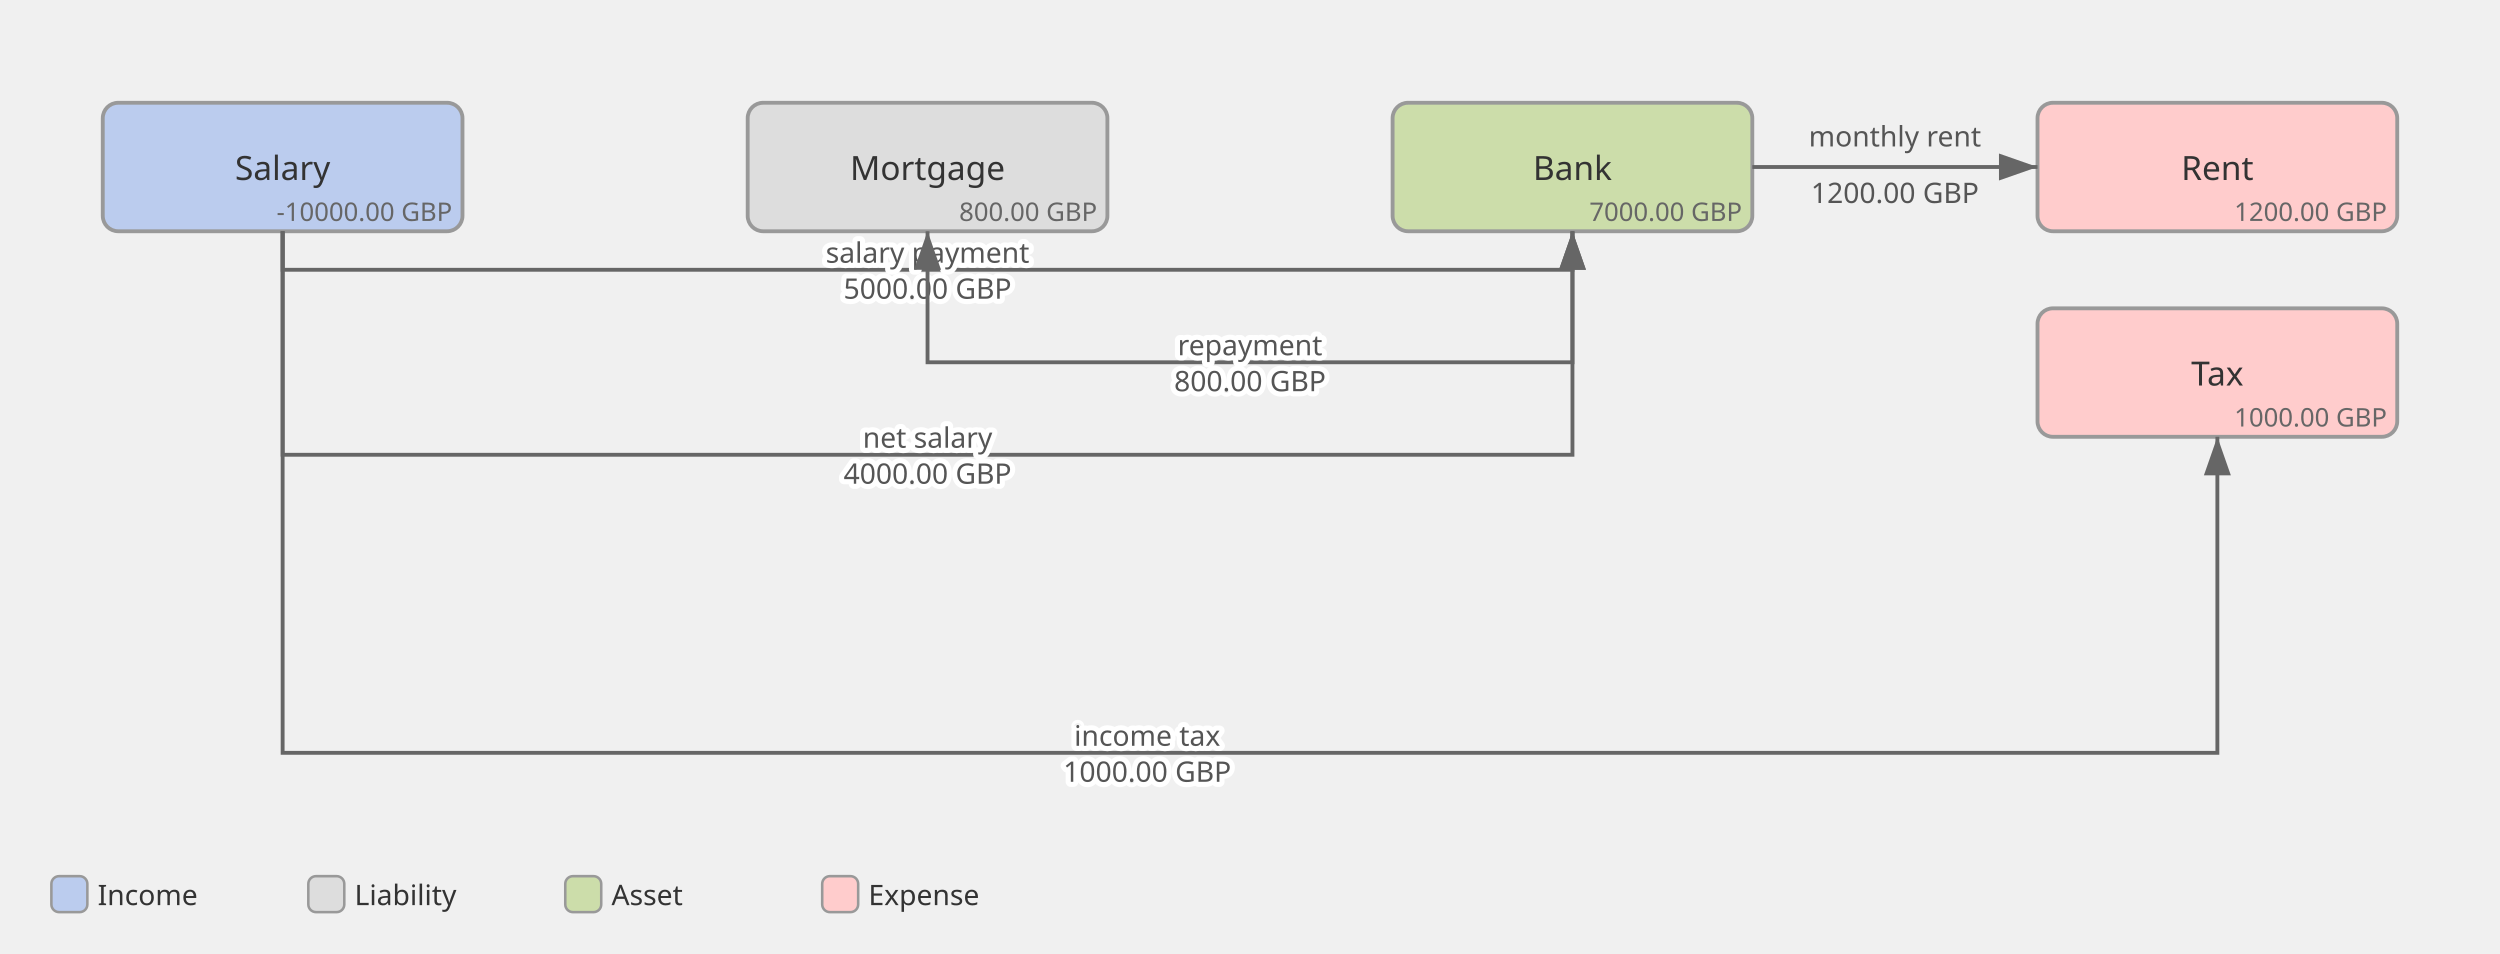
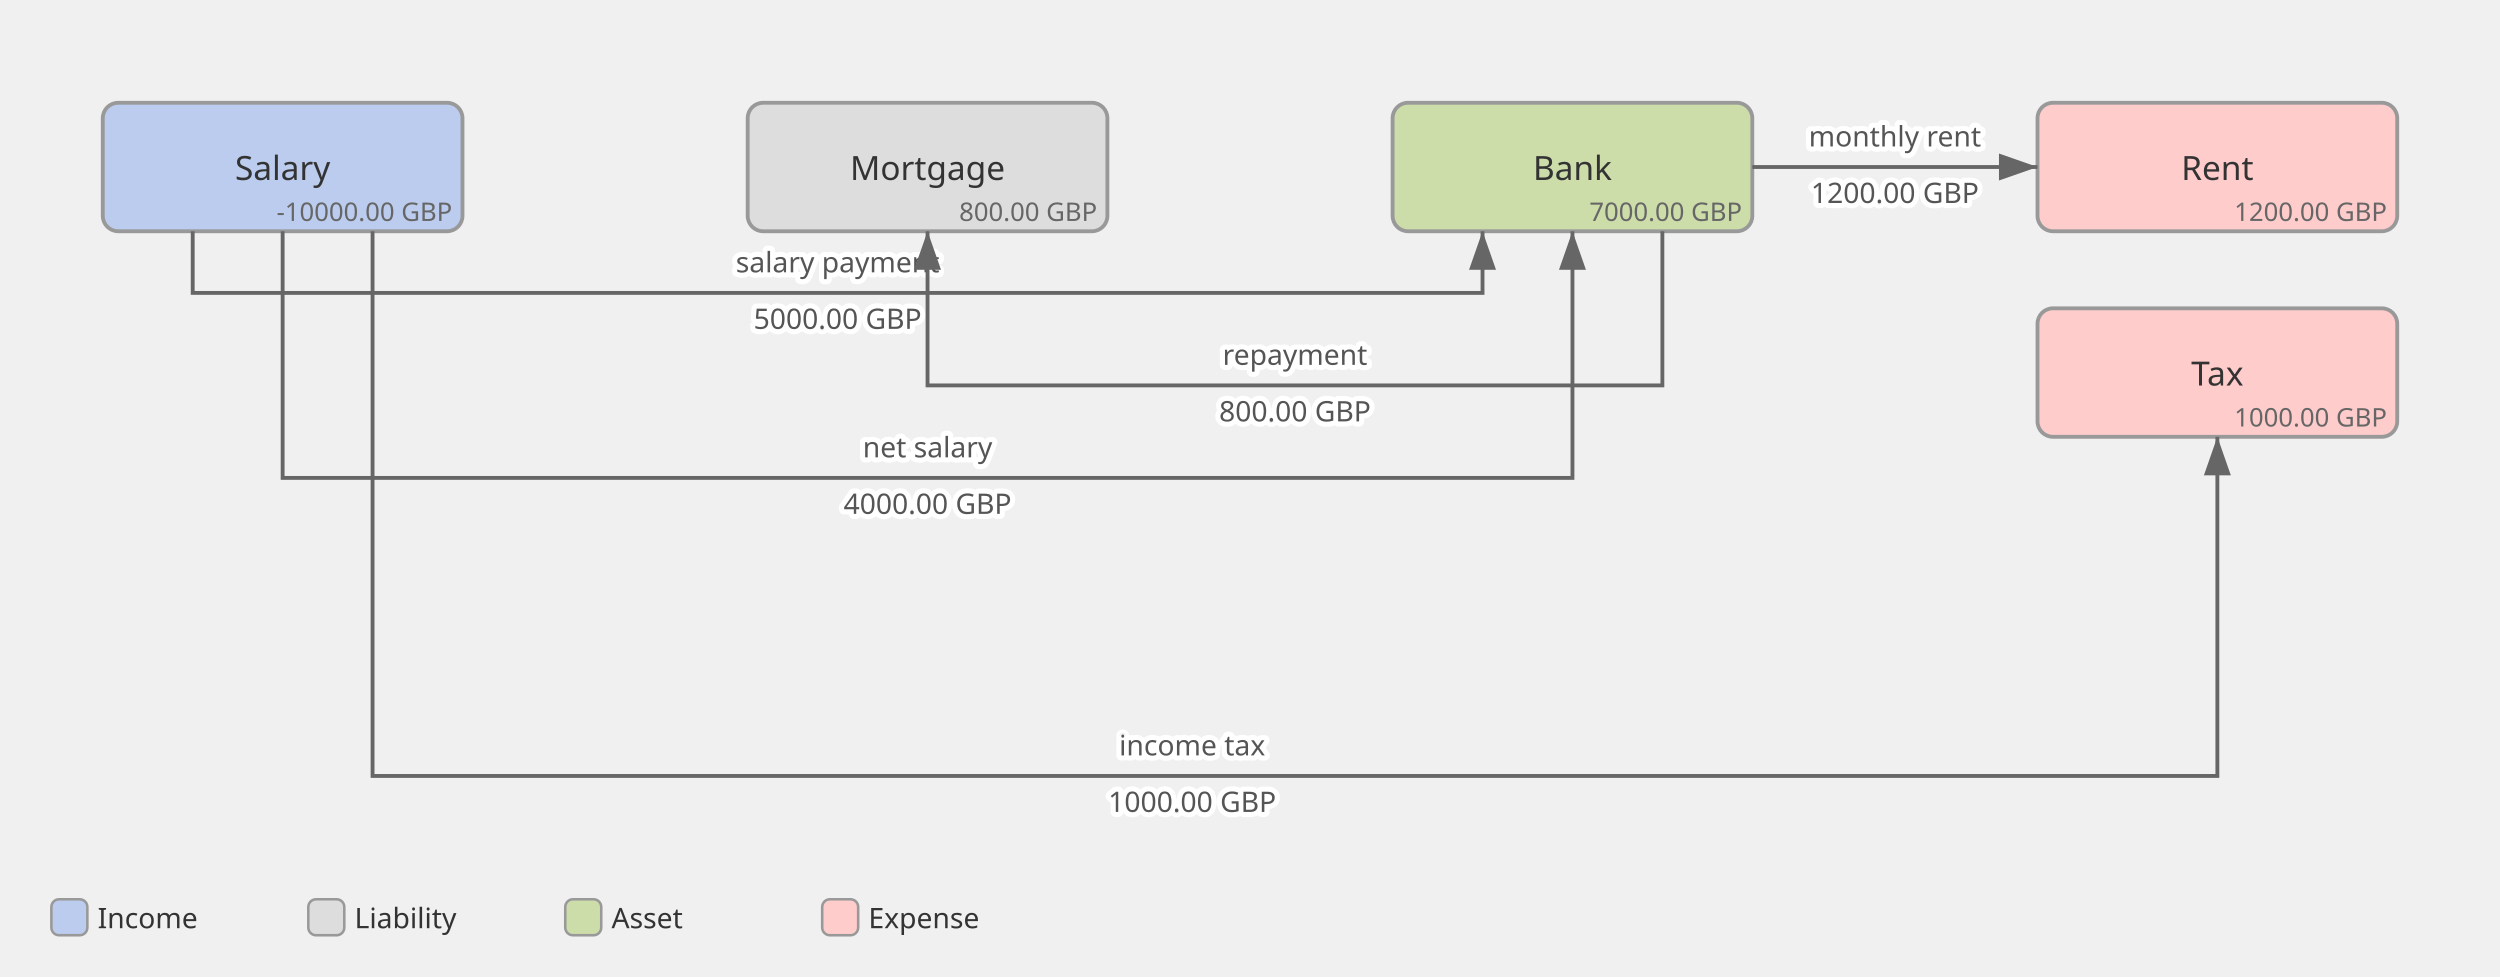
- <svg xmlns="http://www.w3.org/2000/svg" viewBox="0 0 973 371" width="973" height="371">
+ <svg xmlns="http://www.w3.org/2000/svg" viewBox="0 0 973 380" width="973" height="380">
  <defs>
    <marker id="arrowhead" markerWidth="10" markerHeight="7" refX="10" refY="3.5" orient="auto">
      <polygon points="0 0, 10 3.5, 0 7" fill="#666" />
    </marker>
  </defs>
  <style>
  .node rect { stroke: #999; stroke-width: 1.5; rx: 6; ry: 6; }
  .node text { font-family: sans-serif; font-size: 13px; fill: #333; text-anchor: middle; dominant-baseline: central; }
  .node .balance { font-size: 10px; fill: #666; text-anchor: end; dominant-baseline: auto; }
  .edge path { fill: none; stroke: #666; stroke-width: 1.5; marker-end: url(#arrowhead); }
-   .edge text { font-family: sans-serif; font-size: 11px; fill: #555; text-anchor: middle; }
-   .edge text.on-path { dominant-baseline: central; paint-order: stroke; stroke: #fff; stroke-width: 4px; stroke-linejoin: round; }
+   .edge text { font-family: sans-serif; font-size: 11px; fill: #555; text-anchor: middle; paint-order: stroke; stroke: #fff; stroke-width: 4px; stroke-linejoin: round; }
+   .edge text.on-path { dominant-baseline: central; }
  .legend text { font-family: sans-serif; font-size: 11px; fill: #333; dominant-baseline: central; }
  .legend rect { stroke: #999; stroke-width: 1; rx: 3; ry: 3; }
</style>
  <g class="node" transform="translate(40,40)">
    <rect width="140" height="50" fill="#BCE" />
    <text x="70" y="25">Salary</text>
    <text class="balance" x="140" y="50" dx="-4" dy="-4">-10000.00 GBP</text>
  </g>
  <g class="node" transform="translate(291,40)">
    <rect width="140" height="50" fill="#DDD" />
    <text x="70" y="25">Mortgage</text>
    <text class="balance" x="140" y="50" dx="-4" dy="-4">800.00 GBP</text>
  </g>
  <g class="node" transform="translate(542,40)">
    <rect width="140" height="50" fill="#CDA" />
    <text x="70" y="25">Bank</text>
    <text class="balance" x="140" y="50" dx="-4" dy="-4">7000.00 GBP</text>
  </g>
  <g class="node" transform="translate(793,40)">
    <rect width="140" height="50" fill="#FCC" />
    <text x="70" y="25">Rent</text>
    <text class="balance" x="140" y="50" dx="-4" dy="-4">1200.00 GBP</text>
  </g>
  <g class="node" transform="translate(793,120)">
    <rect width="140" height="50" fill="#FCC" />
    <text x="70" y="25">Tax</text>
    <text class="balance" x="140" y="50" dx="-4" dy="-4">1000.00 GBP</text>
  </g>
  <g class="edge">
-     <path d="M110.0,90.0 L110.0,105.0 L612.0,105.0 L612.0,90.0" />
-     <text class="on-path" x="361" y="98">salary payment</text>
-     <text class="on-path" x="361" y="112">5000.00 GBP</text>
+     <path d="M75.0,90.0 L75.0,114.0 L577.0,114.0 L577.0,90.0" />
+     <text x="326" y="106">salary payment</text>
+     <text x="326" y="128">5000.00 GBP</text>
  </g>
  <g class="edge">
-     <path d="M682.0,65.0 C737.5,65.0 737.5,65.0 793.0,65.0" />
+     <path d="M682.0,65.0 L793.0,65.0" />
    <text x="737.5" y="57">monthly rent</text>
    <text x="737.5" y="79">1200.00 GBP</text>
  </g>
  <g class="edge">
-     <path d="M612.0,90.0 L612.0,141.0 L361.0,141.0 L361.0,90.0" />
-     <text class="on-path" x="486.5" y="134">repayment</text>
-     <text class="on-path" x="486.5" y="148">800.00 GBP</text>
+     <path d="M647.0,90.0 L647.0,150.0 L361.0,150.0 L361.0,90.0" />
+     <text x="504" y="142">repayment</text>
+     <text x="504" y="164">800.00 GBP</text>
  </g>
  <g class="edge">
-     <path d="M110.0,90.0 L110.0,177.0 L612.0,177.0 L612.0,90.0" />
-     <text class="on-path" x="361" y="170">net salary</text>
-     <text class="on-path" x="361" y="184">4000.00 GBP</text>
+     <path d="M110.0,90.0 L110.0,186.0 L612.0,186.0 L612.0,90.0" />
+     <text x="361" y="178">net salary</text>
+     <text x="361" y="200">4000.00 GBP</text>
  </g>
  <g class="edge">
-     <path d="M110.0,90.0 L110.0,293.0 L863.0,293.0 L863.0,170.0" />
-     <text class="on-path" x="446.5" y="286">income tax</text>
-     <text class="on-path" x="446.5" y="300">1000.00 GBP</text>
+     <path d="M145.0,90.0 L145.0,302.0 L863.0,302.0 L863.0,170.0" />
+     <text x="464" y="294">income tax</text>
+     <text x="464" y="316">1000.00 GBP</text>
  </g>
-   <g class="legend" transform="translate(20,371)" dy="-30">
+   <g class="legend" transform="translate(20,380)" dy="-30">
    <rect x="0" y="-30" width="14" height="14" fill="#BCE" />
    <text x="18" y="-23">Income</text>
    <rect x="100" y="-30" width="14" height="14" fill="#DDD" />
    <text x="118" y="-23">Liability</text>
    <rect x="200" y="-30" width="14" height="14" fill="#CDA" />
    <text x="218" y="-23">Asset</text>
    <rect x="300" y="-30" width="14" height="14" fill="#FCC" />
    <text x="318" y="-23">Expense</text>
  </g>
</svg>
